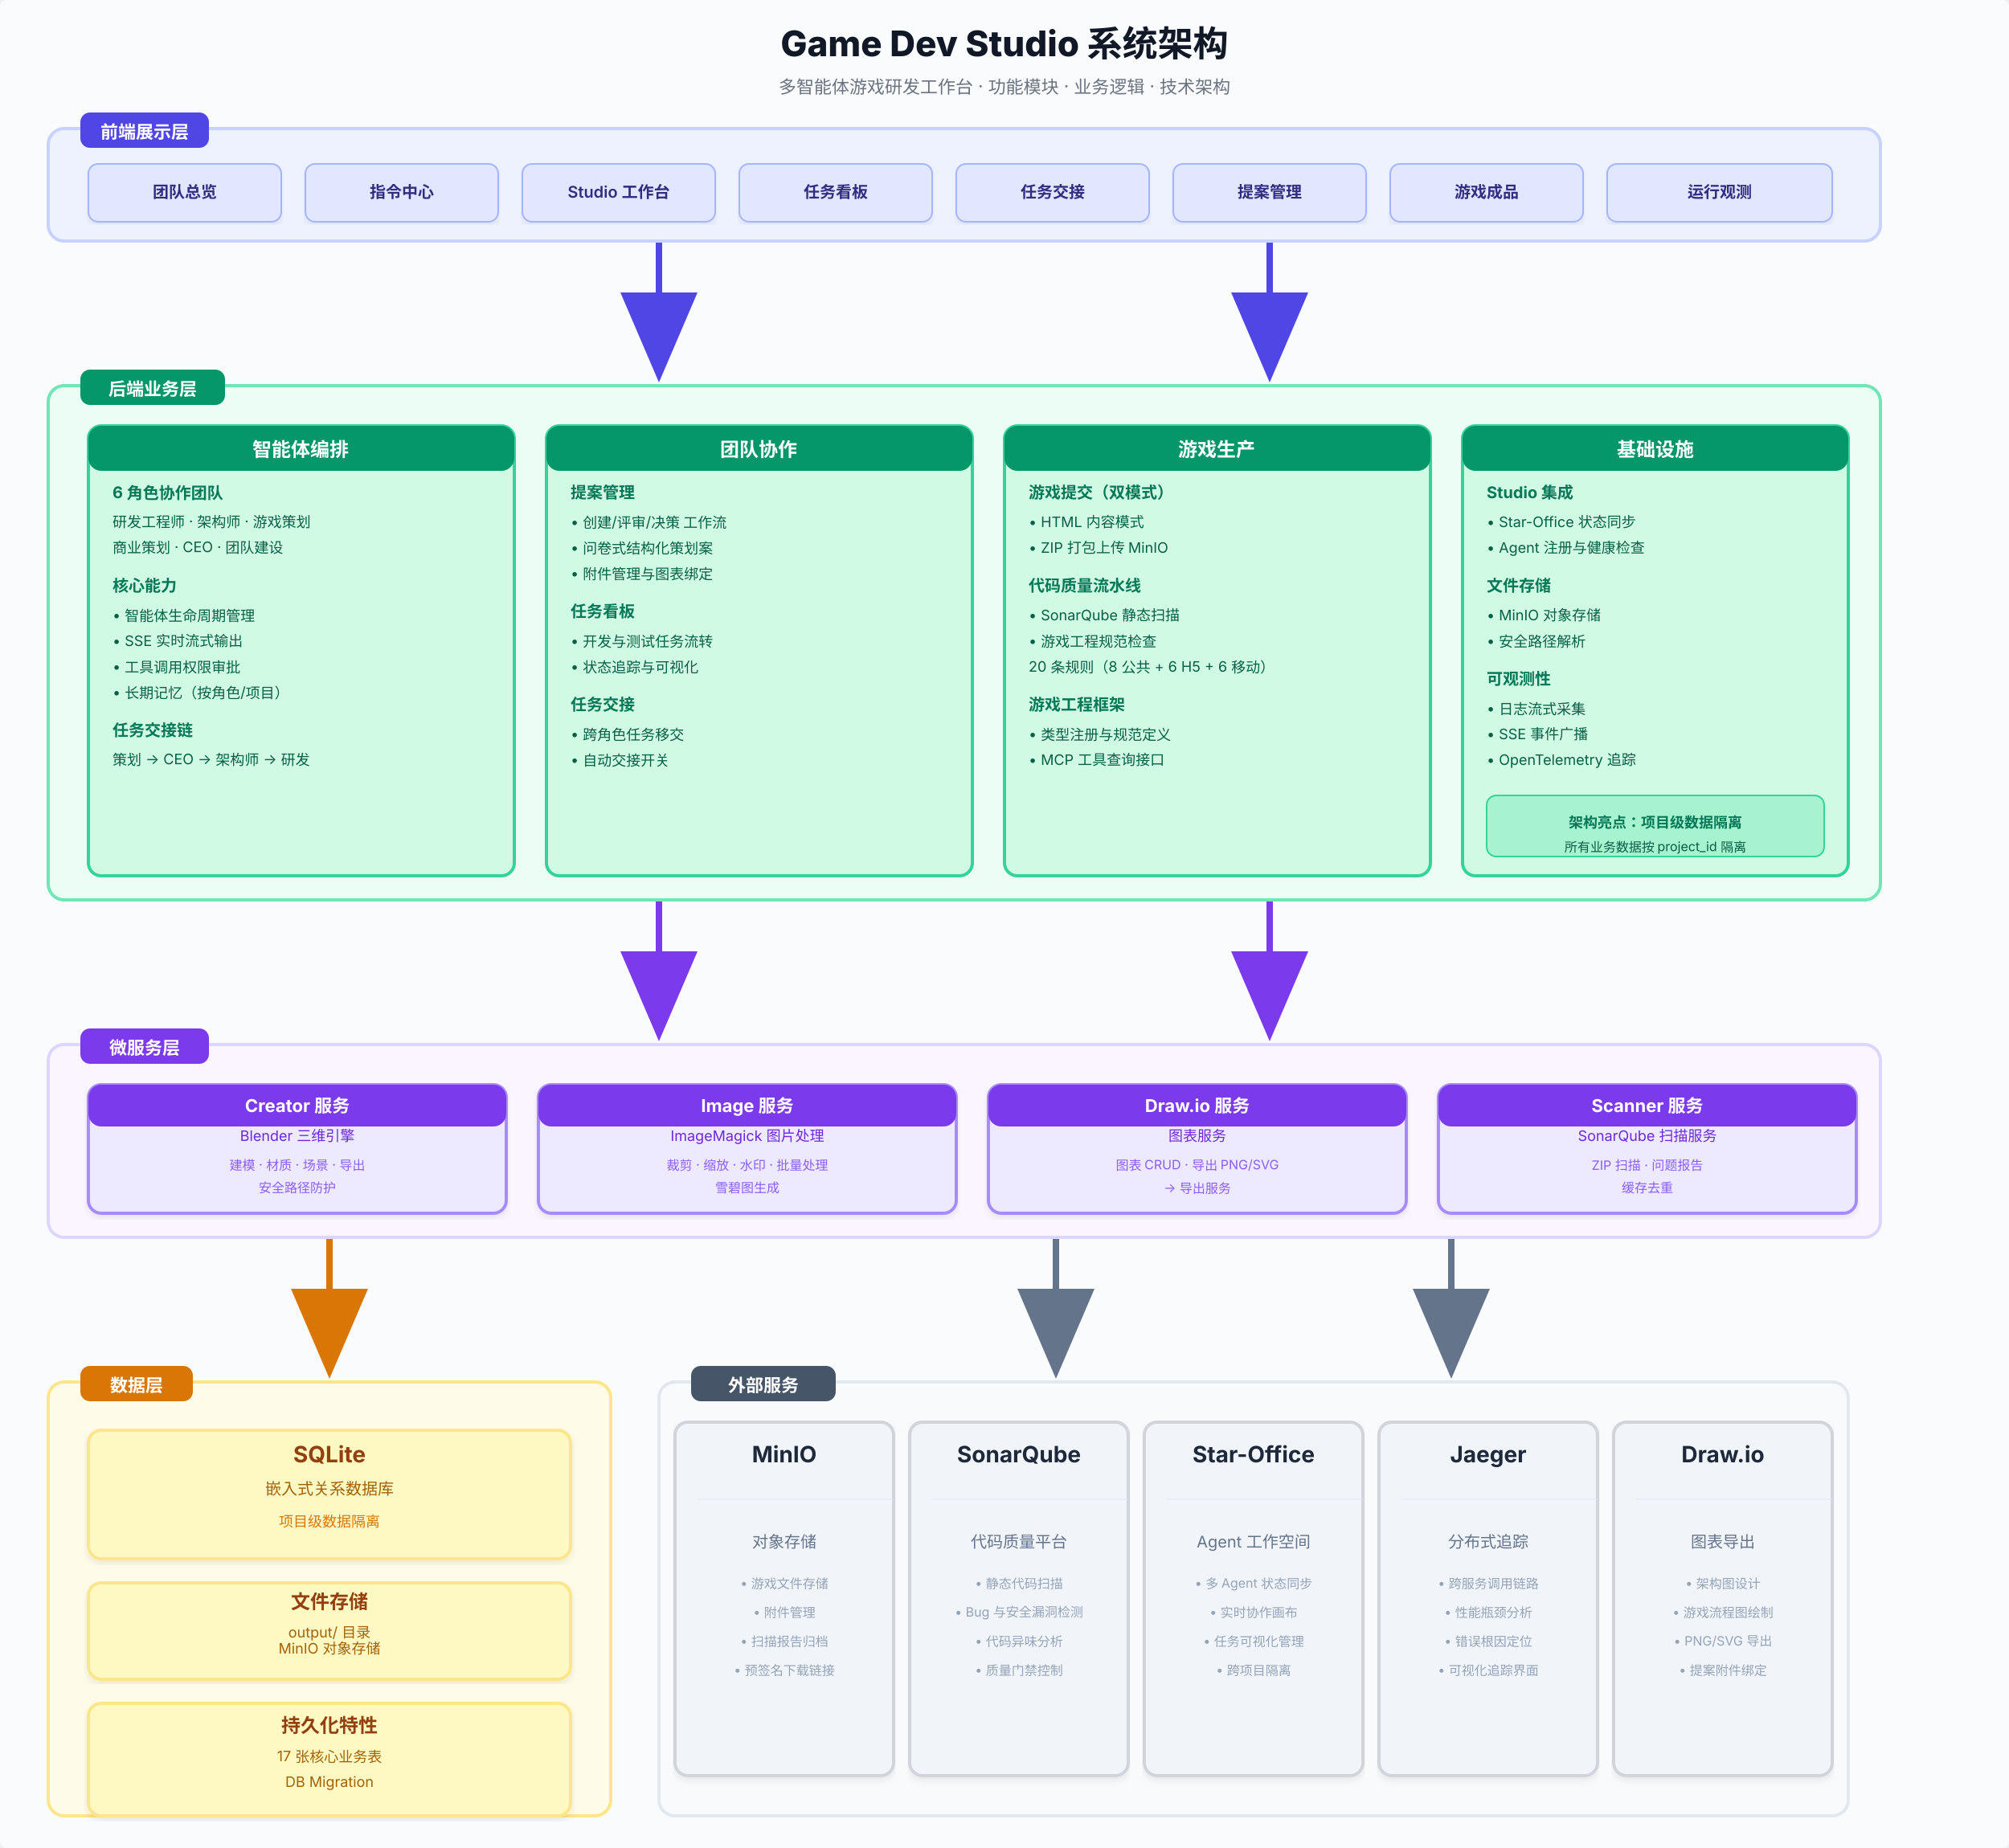
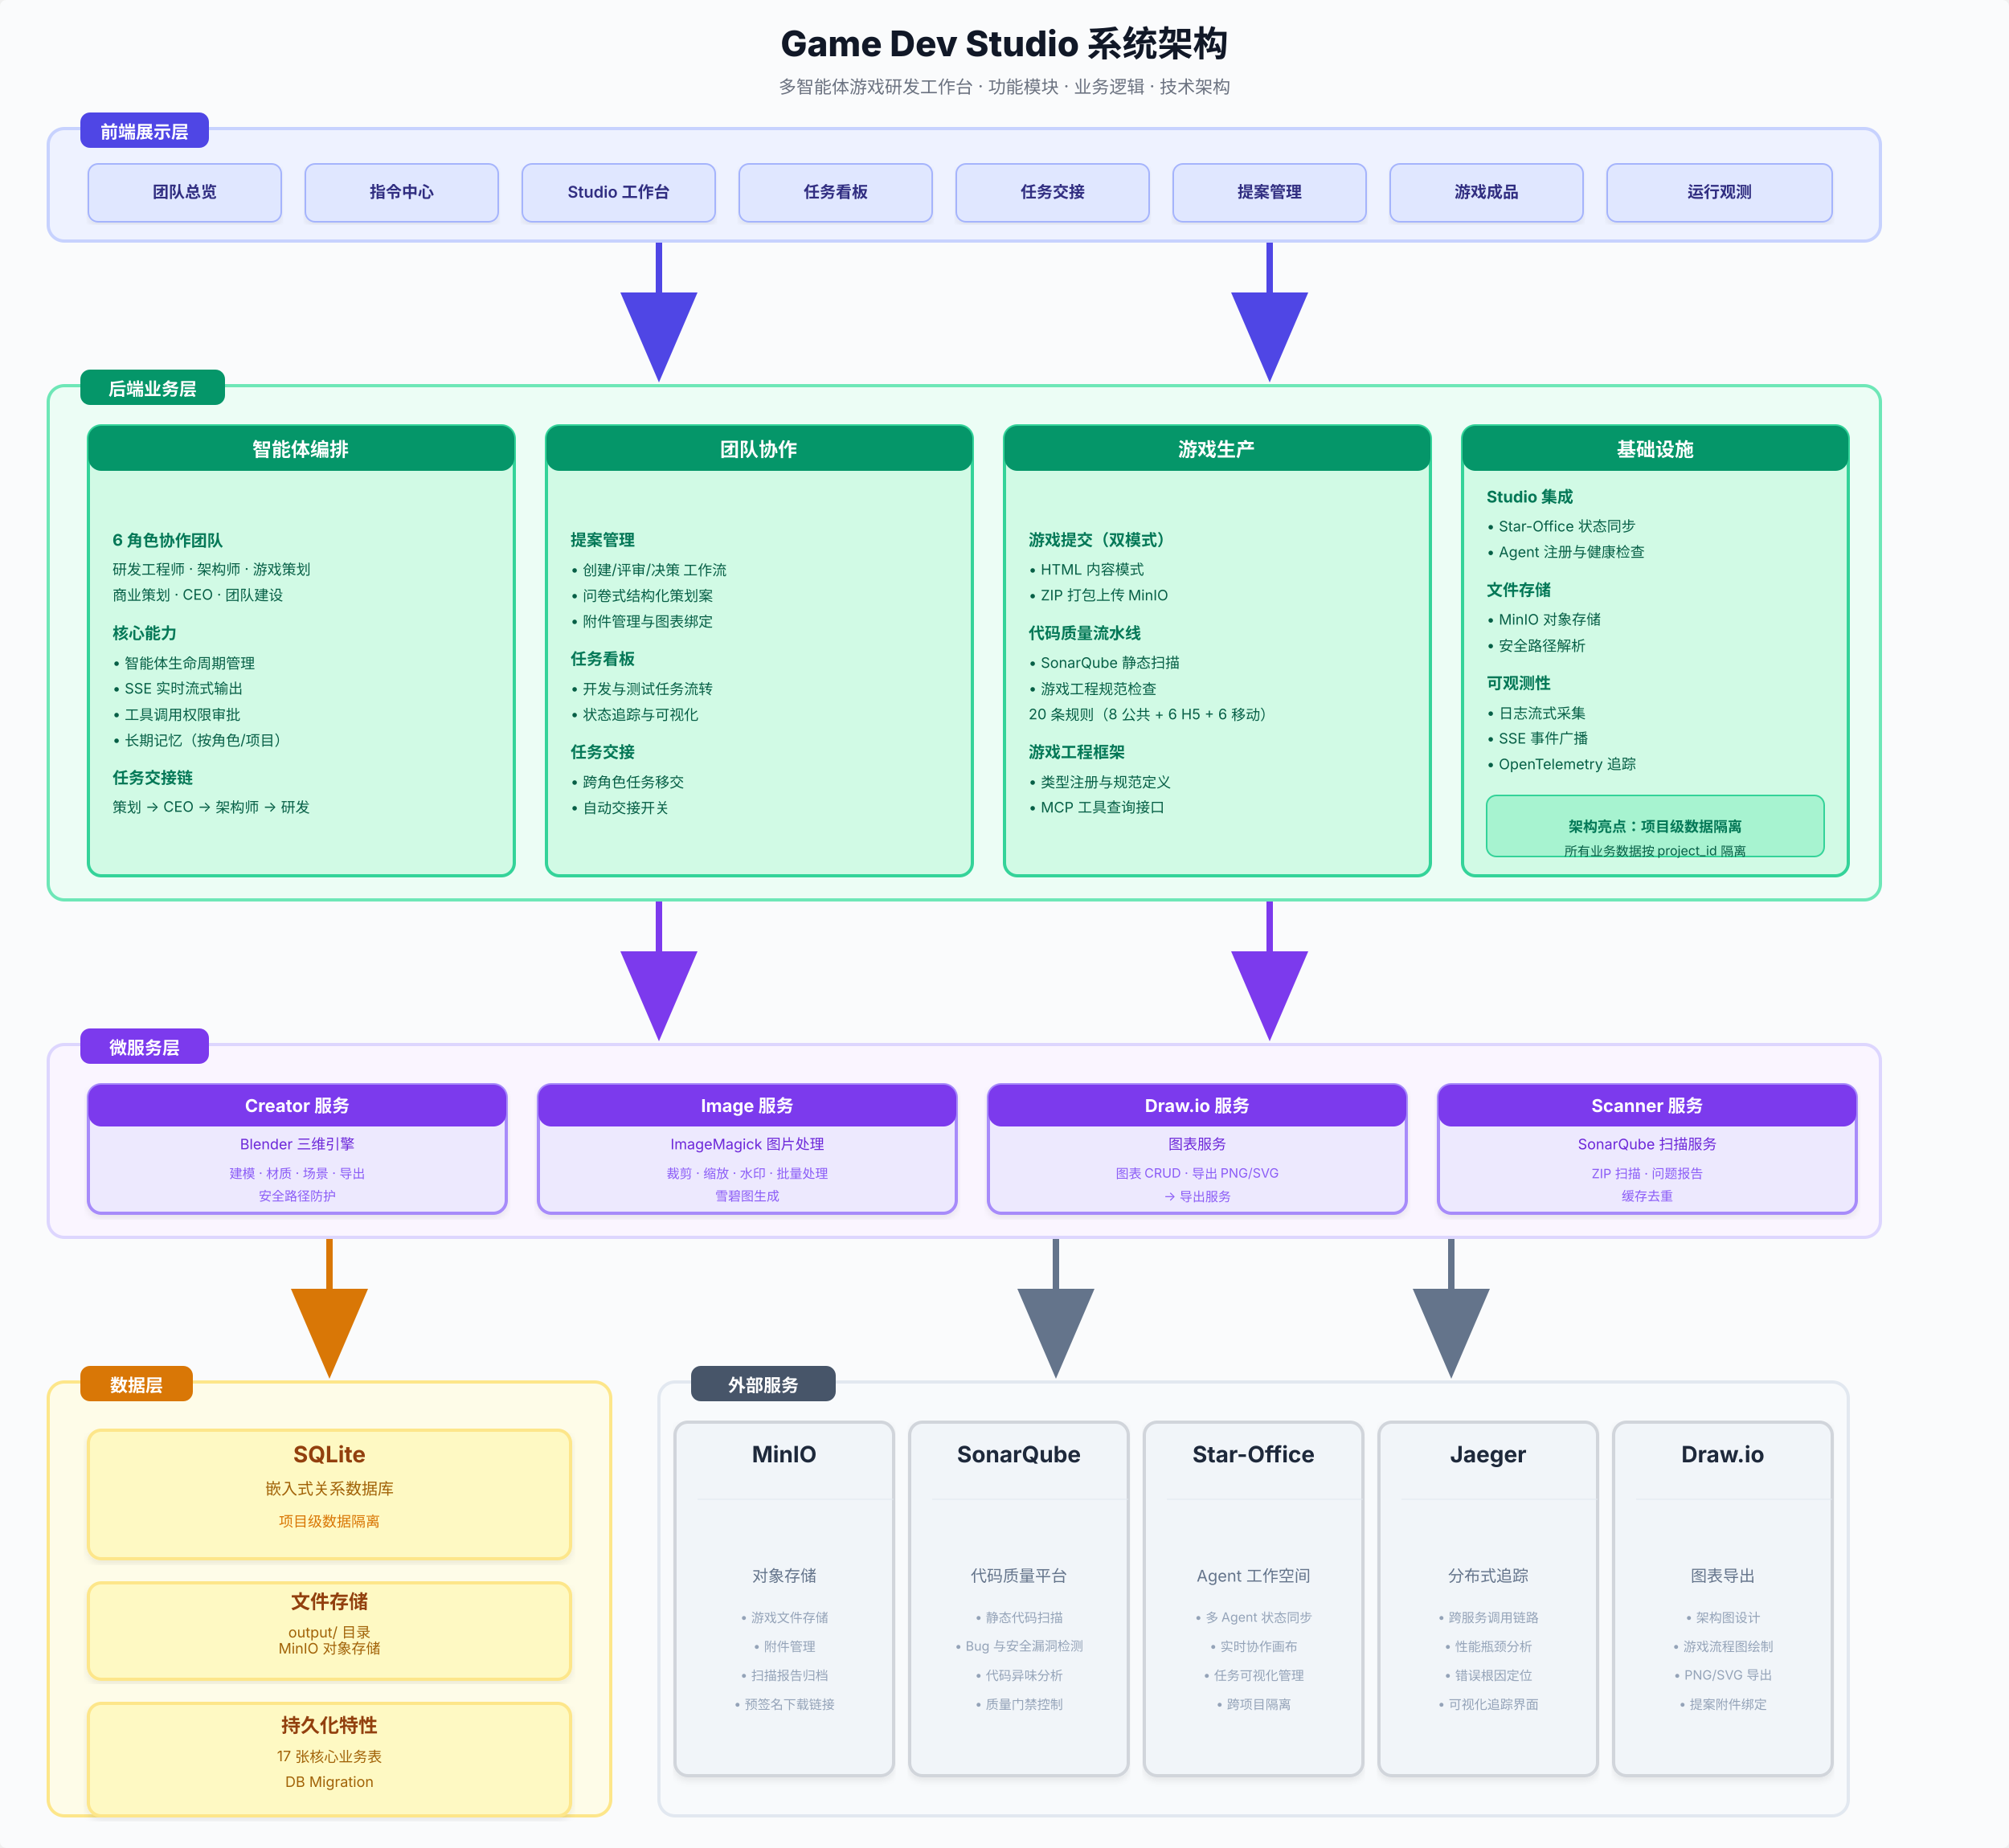
<svg xmlns="http://www.w3.org/2000/svg" viewBox="0 0 1250 1150" font-family="'Inter', 'PingFang SC', 'Microsoft YaHei', Arial, sans-serif">
  <defs>
    <marker id="aB" markerWidth="14" markerHeight="12" refX="12" refY="6" orient="auto">
      <path d="M0,0 L14,6 L0,12 Z" fill="#4F46E5" />
    </marker>
    <marker id="aP" markerWidth="14" markerHeight="12" refX="12" refY="6" orient="auto">
      <path d="M0,0 L14,6 L0,12 Z" fill="#7C3AED" />
    </marker>
    <marker id="aO" markerWidth="14" markerHeight="12" refX="12" refY="6" orient="auto">
      <path d="M0,0 L14,6 L0,12 Z" fill="#D97706" />
    </marker>
    <marker id="aG" markerWidth="14" markerHeight="12" refX="12" refY="6" orient="auto">
      <path d="M0,0 L14,6 L0,12 Z" fill="#64748B" />
    </marker>
    <filter id="sh" x="-1%" y="-1%" width="102%" height="106%">
      <feDropShadow dx="0" dy="2" stdDeviation="2" flood-opacity="0.08" />
    </filter>
  </defs>
  <rect width="1250" height="1150" fill="#FAFBFC" rx="4" />
  <text x="625" y="35" text-anchor="middle" font-size="22" font-weight="800" fill="#111827">Game Dev Studio 系统架构</text>
  <text x="625" y="58" text-anchor="middle" font-size="11" fill="#6B7280">多智能体游戏研发工作台 · 功能模块 · 业务逻辑 · 技术架构</text>
  <line x1="410" y1="150" x2="410" y2="230" stroke="#4F46E5" stroke-width="4" marker-end="url(#aB)" />
  <line x1="790" y1="150" x2="790" y2="230" stroke="#4F46E5" stroke-width="4" marker-end="url(#aB)" />
  <g transform="translate(30, 80)">
    <rect x="0" y="0" width="1140" height="70" rx="10" fill="#EEF2FF" stroke="#C7D2FE" stroke-width="2" />
    <rect x="20" y="-10" width="80" height="22" rx="6" fill="#4F46E5" />
    <text x="60" y="6" text-anchor="middle" font-size="11" font-weight="700" fill="#FFF">前端展示层</text>
    <rect x="25" y="22" width="120" height="36" rx="6" fill="#E0E7FF" stroke="#A5B4FC" stroke-width="1" filter="url(#sh)" />
    <text x="85" y="43" text-anchor="middle" font-size="10" font-weight="600" fill="#312E81">团队总览</text>
    <rect x="160" y="22" width="120" height="36" rx="6" fill="#E0E7FF" stroke="#A5B4FC" stroke-width="1" filter="url(#sh)" />
    <text x="220" y="43" text-anchor="middle" font-size="10" font-weight="600" fill="#312E81">指令中心</text>
    <rect x="295" y="22" width="120" height="36" rx="6" fill="#E0E7FF" stroke="#A5B4FC" stroke-width="1" filter="url(#sh)" />
    <text x="355" y="43" text-anchor="middle" font-size="10" font-weight="600" fill="#312E81">Studio 工作台</text>
    <rect x="430" y="22" width="120" height="36" rx="6" fill="#E0E7FF" stroke="#A5B4FC" stroke-width="1" filter="url(#sh)" />
    <text x="490" y="43" text-anchor="middle" font-size="10" font-weight="600" fill="#312E81">任务看板</text>
    <rect x="565" y="22" width="120" height="36" rx="6" fill="#E0E7FF" stroke="#A5B4FC" stroke-width="1" filter="url(#sh)" />
    <text x="625" y="43" text-anchor="middle" font-size="10" font-weight="600" fill="#312E81">任务交接</text>
    <rect x="700" y="22" width="120" height="36" rx="6" fill="#E0E7FF" stroke="#A5B4FC" stroke-width="1" filter="url(#sh)" />
    <text x="760" y="43" text-anchor="middle" font-size="10" font-weight="600" fill="#312E81">提案管理</text>
    <rect x="835" y="22" width="120" height="36" rx="6" fill="#E0E7FF" stroke="#A5B4FC" stroke-width="1" filter="url(#sh)" />
    <text x="895" y="43" text-anchor="middle" font-size="10" font-weight="600" fill="#312E81">游戏成品</text>
    <rect x="970" y="22" width="140" height="36" rx="6" fill="#E0E7FF" stroke="#A5B4FC" stroke-width="1" filter="url(#sh)" />
    <text x="1040" y="43" text-anchor="middle" font-size="10" font-weight="600" fill="#312E81">运行观测</text>
  </g>
  <line x1="410" y1="560" x2="410" y2="640" stroke="#7C3AED" stroke-width="4" marker-end="url(#aP)" />
  <line x1="790" y1="560" x2="790" y2="640" stroke="#7C3AED" stroke-width="4" marker-end="url(#aP)" />
  <g transform="translate(30, 240)">
    <rect x="0" y="0" width="1140" height="320" rx="10" fill="#ECFDF5" stroke="#6EE7B7" stroke-width="2" />
    <rect x="20" y="-10" width="90" height="22" rx="6" fill="#059669" />
    <text x="65" y="6" text-anchor="middle" font-size="11" font-weight="700" fill="#FFF">后端业务层</text>
    <rect x="25" y="25" width="265" height="280" rx="8" fill="#D1FAE5" stroke="#34D399" stroke-width="2" />
    <rect x="25" y="25" width="265" height="28" rx="8" fill="#059669" />
    <text x="157" y="44" text-anchor="middle" font-size="12" font-weight="700" fill="#FFF">智能体编排</text>
-     <text x="40" y="70" font-size="10" font-weight="700" fill="#047857">6 角色协作团队</text>
-     <text x="40" y="88" font-size="9" fill="#065F46">研发工程师 · 架构师 · 游戏策划</text>
-     <text x="40" y="104" font-size="9" fill="#065F46">商业策划 · CEO · 团队建设</text>
-     <text x="40" y="128" font-size="10" font-weight="700" fill="#047857">核心能力</text>
-     <text x="40" y="146" font-size="9" fill="#065F46">• 智能体生命周期管理</text>
-     <text x="40" y="162" font-size="9" fill="#065F46">• SSE 实时流式输出</text>
-     <text x="40" y="178" font-size="9" fill="#065F46">• 工具调用权限审批</text>
-     <text x="40" y="194" font-size="9" fill="#065F46">• 长期记忆（按角色/项目）</text>
-     <text x="40" y="218" font-size="10" font-weight="700" fill="#047857">任务交接链</text>
-     <text x="40" y="236" font-size="9" fill="#065F46">策划 → CEO → 架构师 → 研发</text>
+     <text x="40" y="99.6" font-size="10" font-weight="700" fill="#047857">6 角色协作团队</text>
+     <text x="40" y="117.6" font-size="9" fill="#065F46">研发工程师 · 架构师 · 游戏策划</text>
+     <text x="40" y="133.6" font-size="9" fill="#065F46">商业策划 · CEO · 团队建设</text>
+     <text x="40" y="157.6" font-size="10" font-weight="700" fill="#047857">核心能力</text>
+     <text x="40" y="175.6" font-size="9" fill="#065F46">• 智能体生命周期管理</text>
+     <text x="40" y="191.6" font-size="9" fill="#065F46">• SSE 实时流式输出</text>
+     <text x="40" y="207.6" font-size="9" fill="#065F46">• 工具调用权限审批</text>
+     <text x="40" y="223.6" font-size="9" fill="#065F46">• 长期记忆（按角色/项目）</text>
+     <text x="40" y="247.6" font-size="10" font-weight="700" fill="#047857">任务交接链</text>
+     <text x="40" y="265.6" font-size="9" fill="#065F46">策划 → CEO → 架构师 → 研发</text>
    <rect x="310" y="25" width="265" height="280" rx="8" fill="#D1FAE5" stroke="#34D399" stroke-width="2" />
    <rect x="310" y="25" width="265" height="28" rx="8" fill="#059669" />
    <text x="442" y="44" text-anchor="middle" font-size="12" font-weight="700" fill="#FFF">团队协作</text>
-     <text x="325" y="70" font-size="10" font-weight="700" fill="#047857">提案管理</text>
-     <text x="325" y="88" font-size="9" fill="#065F46">• 创建/评审/决策 工作流</text>
-     <text x="325" y="104" font-size="9" fill="#065F46">• 问卷式结构化策划案</text>
-     <text x="325" y="120" font-size="9" fill="#065F46">• 附件管理与图表绑定</text>
-     <text x="325" y="144" font-size="10" font-weight="700" fill="#047857">任务看板</text>
-     <text x="325" y="162" font-size="9" fill="#065F46">• 开发与测试任务流转</text>
-     <text x="325" y="178" font-size="9" fill="#065F46">• 状态追踪与可视化</text>
-     <text x="325" y="202" font-size="10" font-weight="700" fill="#047857">任务交接</text>
-     <text x="325" y="220" font-size="9" fill="#065F46">• 跨角色任务移交</text>
-     <text x="325" y="236" font-size="9" fill="#065F46">• 自动交接开关</text>
+     <text x="325" y="99.6" font-size="10" font-weight="700" fill="#047857">提案管理</text>
+     <text x="325" y="117.6" font-size="9" fill="#065F46">• 创建/评审/决策 工作流</text>
+     <text x="325" y="133.6" font-size="9" fill="#065F46">• 问卷式结构化策划案</text>
+     <text x="325" y="149.6" font-size="9" fill="#065F46">• 附件管理与图表绑定</text>
+     <text x="325" y="173.6" font-size="10" font-weight="700" fill="#047857">任务看板</text>
+     <text x="325" y="191.6" font-size="9" fill="#065F46">• 开发与测试任务流转</text>
+     <text x="325" y="207.6" font-size="9" fill="#065F46">• 状态追踪与可视化</text>
+     <text x="325" y="231.6" font-size="10" font-weight="700" fill="#047857">任务交接</text>
+     <text x="325" y="249.6" font-size="9" fill="#065F46">• 跨角色任务移交</text>
+     <text x="325" y="265.6" font-size="9" fill="#065F46">• 自动交接开关</text>
    <rect x="595" y="25" width="265" height="280" rx="8" fill="#D1FAE5" stroke="#34D399" stroke-width="2" />
    <rect x="595" y="25" width="265" height="28" rx="8" fill="#059669" />
    <text x="727" y="44" text-anchor="middle" font-size="12" font-weight="700" fill="#FFF">游戏生产</text>
-     <text x="610" y="70" font-size="10" font-weight="700" fill="#047857">游戏提交（双模式）</text>
-     <text x="610" y="88" font-size="9" fill="#065F46">• HTML 内容模式</text>
-     <text x="610" y="104" font-size="9" fill="#065F46">• ZIP 打包上传 MinIO</text>
-     <text x="610" y="128" font-size="10" font-weight="700" fill="#047857">代码质量流水线</text>
-     <text x="610" y="146" font-size="9" fill="#065F46">• SonarQube 静态扫描</text>
-     <text x="610" y="162" font-size="9" fill="#065F46">• 游戏工程规范检查</text>
-     <text x="610" y="178" font-size="9" fill="#065F46">  20 条规则（8 公共 + 6 H5 + 6 移动）</text>
-     <text x="610" y="202" font-size="10" font-weight="700" fill="#047857">游戏工程框架</text>
-     <text x="610" y="220" font-size="9" fill="#065F46">• 类型注册与规范定义</text>
-     <text x="610" y="236" font-size="9" fill="#065F46">• MCP 工具查询接口</text>
+     <text x="610" y="99.6" font-size="10" font-weight="700" fill="#047857">游戏提交（双模式）</text>
+     <text x="610" y="117.6" font-size="9" fill="#065F46">• HTML 内容模式</text>
+     <text x="610" y="133.6" font-size="9" fill="#065F46">• ZIP 打包上传 MinIO</text>
+     <text x="610" y="157.6" font-size="10" font-weight="700" fill="#047857">代码质量流水线</text>
+     <text x="610" y="175.6" font-size="9" fill="#065F46">• SonarQube 静态扫描</text>
+     <text x="610" y="191.6" font-size="9" fill="#065F46">• 游戏工程规范检查</text>
+     <text x="610" y="207.6" font-size="9" fill="#065F46">  20 条规则（8 公共 + 6 H5 + 6 移动）</text>
+     <text x="610" y="231.6" font-size="10" font-weight="700" fill="#047857">游戏工程框架</text>
+     <text x="610" y="249.6" font-size="9" fill="#065F46">• 类型注册与规范定义</text>
+     <text x="610" y="265.6" font-size="9" fill="#065F46">• MCP 工具查询接口</text>
    <rect x="880" y="25" width="240" height="280" rx="8" fill="#D1FAE5" stroke="#34D399" stroke-width="2" />
    <rect x="880" y="25" width="240" height="28" rx="8" fill="#059669" />
    <text x="1000" y="44" text-anchor="middle" font-size="12" font-weight="700" fill="#FFF">基础设施</text>
-     <text x="895" y="70" font-size="10" font-weight="700" fill="#047857">Studio 集成</text>
-     <text x="895" y="88" font-size="9" fill="#065F46">• Star-Office 状态同步</text>
-     <text x="895" y="104" font-size="9" fill="#065F46">• Agent 注册与健康检查</text>
-     <text x="895" y="128" font-size="10" font-weight="700" fill="#047857">文件存储</text>
-     <text x="895" y="146" font-size="9" fill="#065F46">• MinIO 对象存储</text>
-     <text x="895" y="162" font-size="9" fill="#065F46">• 安全路径解析</text>
-     <text x="895" y="186" font-size="10" font-weight="700" fill="#047857">可观测性</text>
-     <text x="895" y="204" font-size="9" fill="#065F46">• 日志流式采集</text>
-     <text x="895" y="220" font-size="9" fill="#065F46">• SSE 事件广播</text>
-     <text x="895" y="236" font-size="9" fill="#065F46">• OpenTelemetry 追踪</text>
+     <text x="895" y="72.7" font-size="10" font-weight="700" fill="#047857">Studio 集成</text>
+     <text x="895" y="90.7" font-size="9" fill="#065F46">• Star-Office 状态同步</text>
+     <text x="895" y="106.7" font-size="9" fill="#065F46">• Agent 注册与健康检查</text>
+     <text x="895" y="130.7" font-size="10" font-weight="700" fill="#047857">文件存储</text>
+     <text x="895" y="148.7" font-size="9" fill="#065F46">• MinIO 对象存储</text>
+     <text x="895" y="164.7" font-size="9" fill="#065F46">• 安全路径解析</text>
+     <text x="895" y="188.7" font-size="10" font-weight="700" fill="#047857">可观测性</text>
+     <text x="895" y="206.7" font-size="9" fill="#065F46">• 日志流式采集</text>
+     <text x="895" y="222.7" font-size="9" fill="#065F46">• SSE 事件广播</text>
+     <text x="895" y="238.7" font-size="9" fill="#065F46">• OpenTelemetry 追踪</text>
    <rect x="895" y="255" width="210" height="38" rx="6" fill="#A7F3D0" stroke="#34D399" stroke-width="1" />
-     <text x="1000" y="275" text-anchor="middle" font-size="9" font-weight="700" fill="#047857">架构亮点：项目级数据隔离</text>
-     <text x="1000" y="290" text-anchor="middle" font-size="8" fill="#065F46">所有业务数据按 project_id 隔离</text>
+     <text x="1000" y="277.6" text-anchor="middle" font-size="9" font-weight="700" fill="#047857">架构亮点：项目级数据隔离</text>
+     <text x="1000" y="292.6" text-anchor="middle" font-size="8" fill="#065F46">所有业务数据按 project_id 隔离</text>
  </g>
  <line x1="205" y1="770" x2="205" y2="850" stroke="#D97706" stroke-width="4" marker-end="url(#aO)" />
  <line x1="657" y1="770" x2="657" y2="850" stroke="#64748B" stroke-width="4" marker-end="url(#aG)" />
  <line x1="903" y1="770" x2="903" y2="850" stroke="#64748B" stroke-width="4" marker-end="url(#aG)" />
  <g transform="translate(30, 650)">
    <rect x="0" y="0" width="1140" height="120" rx="10" fill="#FAF5FF" stroke="#DDD6FE" stroke-width="2" />
    <rect x="20" y="-10" width="80" height="22" rx="6" fill="#7C3AED" />
    <text x="60" y="6" text-anchor="middle" font-size="11" font-weight="700" fill="#FFF">微服务层</text>
    <rect x="25" y="25" width="260" height="80" rx="8" fill="#EDE9FE" stroke="#A78BFA" stroke-width="2" filter="url(#sh)" />
    <rect x="25" y="25" width="260" height="26" rx="8" fill="#7C3AED" />
    <text x="155" y="42" text-anchor="middle" font-size="11" font-weight="700" fill="#FFF">Creator 服务</text>
-     <text x="155" y="60" text-anchor="middle" font-size="9" fill="#6D28D9">Blender 三维引擎</text>
-     <text x="155" y="78" text-anchor="middle" font-size="8" fill="#8B5CF6">建模 · 材质 · 场景 · 导出</text>
-     <text x="155" y="92" text-anchor="middle" font-size="8" fill="#8B5CF6">安全路径防护</text>
+     <text x="155" y="65.2" text-anchor="middle" font-size="9" fill="#6D28D9">Blender 三维引擎</text>
+     <text x="155" y="83.2" text-anchor="middle" font-size="8" fill="#8B5CF6">建模 · 材质 · 场景 · 导出</text>
+     <text x="155" y="97.2" text-anchor="middle" font-size="8" fill="#8B5CF6">安全路径防护</text>
    <rect x="305" y="25" width="260" height="80" rx="8" fill="#EDE9FE" stroke="#A78BFA" stroke-width="2" filter="url(#sh)" />
    <rect x="305" y="25" width="260" height="26" rx="8" fill="#7C3AED" />
    <text x="435" y="42" text-anchor="middle" font-size="11" font-weight="700" fill="#FFF">Image 服务</text>
-     <text x="435" y="60" text-anchor="middle" font-size="9" fill="#6D28D9">ImageMagick 图片处理</text>
-     <text x="435" y="78" text-anchor="middle" font-size="8" fill="#8B5CF6">裁剪 · 缩放 · 水印 · 批量处理</text>
-     <text x="435" y="92" text-anchor="middle" font-size="8" fill="#8B5CF6">雪碧图生成</text>
+     <text x="435" y="65.2" text-anchor="middle" font-size="9" fill="#6D28D9">ImageMagick 图片处理</text>
+     <text x="435" y="83.2" text-anchor="middle" font-size="8" fill="#8B5CF6">裁剪 · 缩放 · 水印 · 批量处理</text>
+     <text x="435" y="97.2" text-anchor="middle" font-size="8" fill="#8B5CF6">雪碧图生成</text>
    <rect x="585" y="25" width="260" height="80" rx="8" fill="#EDE9FE" stroke="#A78BFA" stroke-width="2" filter="url(#sh)" />
    <rect x="585" y="25" width="260" height="26" rx="8" fill="#7C3AED" />
    <text x="715" y="42" text-anchor="middle" font-size="11" font-weight="700" fill="#FFF">Draw.io 服务</text>
-     <text x="715" y="60" text-anchor="middle" font-size="9" fill="#6D28D9">图表服务</text>
-     <text x="715" y="78" text-anchor="middle" font-size="8" fill="#8B5CF6">图表 CRUD · 导出 PNG/SVG</text>
-     <text x="715" y="92" text-anchor="middle" font-size="8" fill="#8B5CF6">→ 导出服务</text>
+     <text x="715" y="65.2" text-anchor="middle" font-size="9" fill="#6D28D9">图表服务</text>
+     <text x="715" y="83.2" text-anchor="middle" font-size="8" fill="#8B5CF6">图表 CRUD · 导出 PNG/SVG</text>
+     <text x="715" y="97.2" text-anchor="middle" font-size="8" fill="#8B5CF6">→ 导出服务</text>
    <rect x="865" y="25" width="260" height="80" rx="8" fill="#EDE9FE" stroke="#A78BFA" stroke-width="2" filter="url(#sh)" />
    <rect x="865" y="25" width="260" height="26" rx="8" fill="#7C3AED" />
    <text x="995" y="42" text-anchor="middle" font-size="11" font-weight="700" fill="#FFF">Scanner 服务</text>
-     <text x="995" y="60" text-anchor="middle" font-size="9" fill="#6D28D9">SonarQube 扫描服务</text>
-     <text x="995" y="78" text-anchor="middle" font-size="8" fill="#8B5CF6">ZIP 扫描 · 问题报告</text>
-     <text x="995" y="92" text-anchor="middle" font-size="8" fill="#8B5CF6">缓存去重</text>
+     <text x="995" y="65.2" text-anchor="middle" font-size="9" fill="#6D28D9">SonarQube 扫描服务</text>
+     <text x="995" y="83.2" text-anchor="middle" font-size="8" fill="#8B5CF6">ZIP 扫描 · 问题报告</text>
+     <text x="995" y="97.2" text-anchor="middle" font-size="8" fill="#8B5CF6">缓存去重</text>
  </g>
  <g transform="translate(30, 860)">
    <rect x="0" y="0" width="350" height="270" rx="10" fill="#FEFCE8" stroke="#FDE68A" stroke-width="2" />
    <rect x="20" y="-10" width="70" height="22" rx="6" fill="#D97706" />
    <text x="55" y="6" text-anchor="middle" font-size="11" font-weight="700" fill="#FFF">数据层</text>
    <rect x="25" y="30" width="300" height="80" rx="8" fill="#FEF9C3" stroke="#FDE68A" stroke-width="2" filter="url(#sh)" />
    <text x="175" y="50" text-anchor="middle" font-size="14" font-weight="700" fill="#92400E">SQLite</text>
    <text x="175" y="70" text-anchor="middle" font-size="10" fill="#A16207">嵌入式关系数据库</text>
    <text x="175" y="90" text-anchor="middle" font-size="9" fill="#D97706">项目级数据隔离</text>
    <rect x="25" y="125" width="300" height="60" rx="8" fill="#FEF9C3" stroke="#FDE68A" stroke-width="2" filter="url(#sh)" />
    <text x="175" y="141" text-anchor="middle" font-size="12" font-weight="700" fill="#92400E">文件存储</text>
    <text x="175" y="159" text-anchor="middle" font-size="9" fill="#A16207">output/ 目录</text>
    <text x="175" y="169" text-anchor="middle" font-size="9" fill="#A16207">MinIO 对象存储</text>
    <rect x="25" y="200" width="300" height="70" rx="8" fill="#FEF9C3" stroke="#FDE68A" stroke-width="2" filter="url(#sh)" />
    <text x="175" y="218" text-anchor="middle" font-size="12" font-weight="700" fill="#92400E">持久化特性</text>
    <text x="175" y="236" text-anchor="middle" font-size="9" fill="#A16207">17 张核心业务表</text>
    <text x="175" y="252" text-anchor="middle" font-size="9" fill="#A16207">DB Migration</text>
    <rect x="380" y="0" width="740" height="270" rx="10" fill="#F8FAFC" stroke="#E2E8F0" stroke-width="2" />
    <rect x="400" y="-10" width="90" height="22" rx="6" fill="#475569" />
    <text x="445" y="6" text-anchor="middle" font-size="11" font-weight="700" fill="#FFF">外部服务</text>
    <rect x="390" y="25" width="136" height="220" rx="8" fill="#F1F5F9" stroke="#D1D5DB" stroke-width="2" filter="url(#sh)" />
    <text x="458" y="50" text-anchor="middle" font-size="14" font-weight="700" fill="#1E293B">MinIO</text>
    <line x1="404" y1="73" x2="526" y2="73" stroke="#E2E8F0" stroke-width="0.5" />
-     <text x="458" y="103" text-anchor="middle" font-size="10" fill="#64748B">对象存储</text>
-     <text x="458" y="128" text-anchor="middle" font-size="8" fill="#94A3B8">• 游戏文件存储</text>
-     <text x="458" y="146" text-anchor="middle" font-size="8" fill="#94A3B8">• 附件管理</text>
-     <text x="458" y="164" text-anchor="middle" font-size="8" fill="#94A3B8">• 扫描报告归档</text>
-     <text x="458" y="182" text-anchor="middle" font-size="8" fill="#94A3B8">• 预签名下载链接</text>
+     <text x="458" y="124.2" text-anchor="middle" font-size="10" fill="#64748B">对象存储</text>
+     <text x="458" y="149.2" text-anchor="middle" font-size="8" fill="#94A3B8">• 游戏文件存储</text>
+     <text x="458" y="167.2" text-anchor="middle" font-size="8" fill="#94A3B8">• 附件管理</text>
+     <text x="458" y="185.2" text-anchor="middle" font-size="8" fill="#94A3B8">• 扫描报告归档</text>
+     <text x="458" y="203.2" text-anchor="middle" font-size="8" fill="#94A3B8">• 预签名下载链接</text>
    <rect x="536" y="25" width="136" height="220" rx="8" fill="#F1F5F9" stroke="#D1D5DB" stroke-width="2" filter="url(#sh)" />
    <text x="604" y="50" text-anchor="middle" font-size="14" font-weight="700" fill="#1E293B">SonarQube</text>
    <line x1="550" y1="73" x2="672" y2="73" stroke="#E2E8F0" stroke-width="0.5" />
-     <text x="604" y="103" text-anchor="middle" font-size="10" fill="#64748B">代码质量平台</text>
-     <text x="604" y="128" text-anchor="middle" font-size="8" fill="#94A3B8">• 静态代码扫描</text>
-     <text x="604" y="146" text-anchor="middle" font-size="8" fill="#94A3B8">• Bug 与安全漏洞检测</text>
-     <text x="604" y="164" text-anchor="middle" font-size="8" fill="#94A3B8">• 代码异味分析</text>
-     <text x="604" y="182" text-anchor="middle" font-size="8" fill="#94A3B8">• 质量门禁控制</text>
+     <text x="604" y="124.2" text-anchor="middle" font-size="10" fill="#64748B">代码质量平台</text>
+     <text x="604" y="149.2" text-anchor="middle" font-size="8" fill="#94A3B8">• 静态代码扫描</text>
+     <text x="604" y="167.2" text-anchor="middle" font-size="8" fill="#94A3B8">• Bug 与安全漏洞检测</text>
+     <text x="604" y="185.2" text-anchor="middle" font-size="8" fill="#94A3B8">• 代码异味分析</text>
+     <text x="604" y="203.2" text-anchor="middle" font-size="8" fill="#94A3B8">• 质量门禁控制</text>
    <rect x="682" y="25" width="136" height="220" rx="8" fill="#F1F5F9" stroke="#D1D5DB" stroke-width="2" filter="url(#sh)" />
    <text x="750" y="50" text-anchor="middle" font-size="14" font-weight="700" fill="#1E293B">Star-Office</text>
    <line x1="696" y1="73" x2="818" y2="73" stroke="#E2E8F0" stroke-width="0.5" />
-     <text x="750" y="103" text-anchor="middle" font-size="10" fill="#64748B">Agent 工作空间</text>
-     <text x="750" y="128" text-anchor="middle" font-size="8" fill="#94A3B8">• 多 Agent 状态同步</text>
-     <text x="750" y="146" text-anchor="middle" font-size="8" fill="#94A3B8">• 实时协作画布</text>
-     <text x="750" y="164" text-anchor="middle" font-size="8" fill="#94A3B8">• 任务可视化管理</text>
-     <text x="750" y="182" text-anchor="middle" font-size="8" fill="#94A3B8">• 跨项目隔离</text>
+     <text x="750" y="124.2" text-anchor="middle" font-size="10" fill="#64748B">Agent 工作空间</text>
+     <text x="750" y="149.2" text-anchor="middle" font-size="8" fill="#94A3B8">• 多 Agent 状态同步</text>
+     <text x="750" y="167.2" text-anchor="middle" font-size="8" fill="#94A3B8">• 实时协作画布</text>
+     <text x="750" y="185.2" text-anchor="middle" font-size="8" fill="#94A3B8">• 任务可视化管理</text>
+     <text x="750" y="203.2" text-anchor="middle" font-size="8" fill="#94A3B8">• 跨项目隔离</text>
    <rect x="828" y="25" width="136" height="220" rx="8" fill="#F1F5F9" stroke="#D1D5DB" stroke-width="2" filter="url(#sh)" />
    <text x="896" y="50" text-anchor="middle" font-size="14" font-weight="700" fill="#1E293B">Jaeger</text>
    <line x1="842" y1="73" x2="964" y2="73" stroke="#E2E8F0" stroke-width="0.5" />
-     <text x="896" y="103" text-anchor="middle" font-size="10" fill="#64748B">分布式追踪</text>
-     <text x="896" y="128" text-anchor="middle" font-size="8" fill="#94A3B8">• 跨服务调用链路</text>
-     <text x="896" y="146" text-anchor="middle" font-size="8" fill="#94A3B8">• 性能瓶颈分析</text>
-     <text x="896" y="164" text-anchor="middle" font-size="8" fill="#94A3B8">• 错误根因定位</text>
-     <text x="896" y="182" text-anchor="middle" font-size="8" fill="#94A3B8">• 可视化追踪界面</text>
+     <text x="896" y="124.2" text-anchor="middle" font-size="10" fill="#64748B">分布式追踪</text>
+     <text x="896" y="149.2" text-anchor="middle" font-size="8" fill="#94A3B8">• 跨服务调用链路</text>
+     <text x="896" y="167.2" text-anchor="middle" font-size="8" fill="#94A3B8">• 性能瓶颈分析</text>
+     <text x="896" y="185.2" text-anchor="middle" font-size="8" fill="#94A3B8">• 错误根因定位</text>
+     <text x="896" y="203.2" text-anchor="middle" font-size="8" fill="#94A3B8">• 可视化追踪界面</text>
    <rect x="974" y="25" width="136" height="220" rx="8" fill="#F1F5F9" stroke="#D1D5DB" stroke-width="2" filter="url(#sh)" />
    <text x="1042" y="50" text-anchor="middle" font-size="14" font-weight="700" fill="#1E293B">Draw.io</text>
    <line x1="988" y1="73" x2="1110" y2="73" stroke="#E2E8F0" stroke-width="0.5" />
-     <text x="1042" y="103" text-anchor="middle" font-size="10" fill="#64748B">图表导出</text>
-     <text x="1042" y="128" text-anchor="middle" font-size="8" fill="#94A3B8">• 架构图设计</text>
-     <text x="1042" y="146" text-anchor="middle" font-size="8" fill="#94A3B8">• 游戏流程图绘制</text>
-     <text x="1042" y="164" text-anchor="middle" font-size="8" fill="#94A3B8">• PNG/SVG 导出</text>
-     <text x="1042" y="182" text-anchor="middle" font-size="8" fill="#94A3B8">• 提案附件绑定</text>
+     <text x="1042" y="124.2" text-anchor="middle" font-size="10" fill="#64748B">图表导出</text>
+     <text x="1042" y="149.2" text-anchor="middle" font-size="8" fill="#94A3B8">• 架构图设计</text>
+     <text x="1042" y="167.2" text-anchor="middle" font-size="8" fill="#94A3B8">• 游戏流程图绘制</text>
+     <text x="1042" y="185.2" text-anchor="middle" font-size="8" fill="#94A3B8">• PNG/SVG 导出</text>
+     <text x="1042" y="203.2" text-anchor="middle" font-size="8" fill="#94A3B8">• 提案附件绑定</text>
  </g>
</svg>
